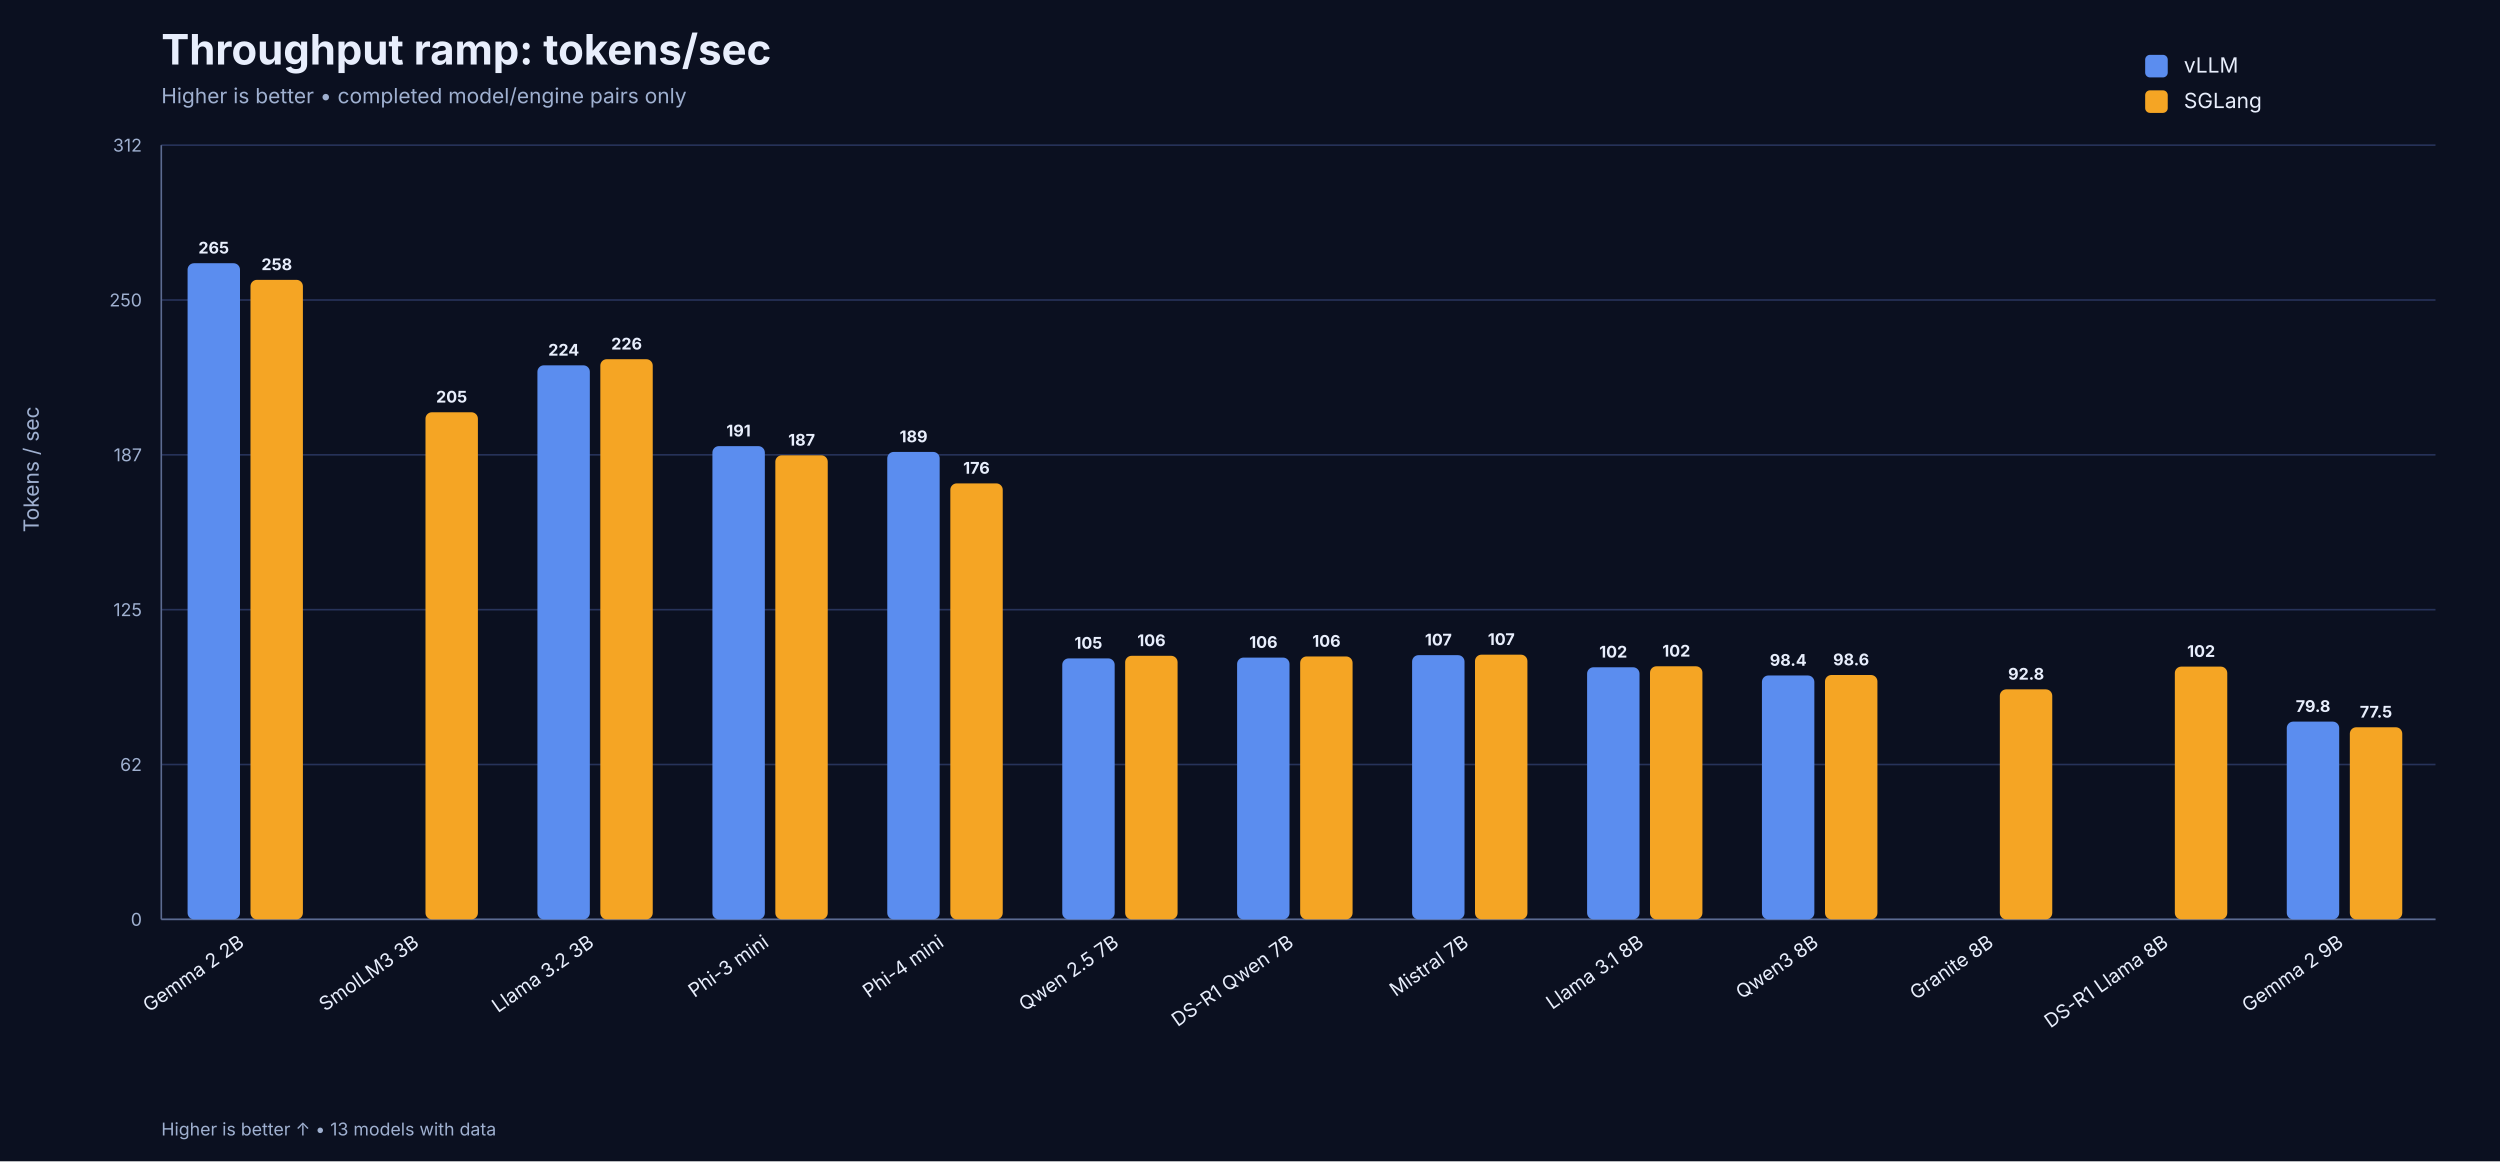
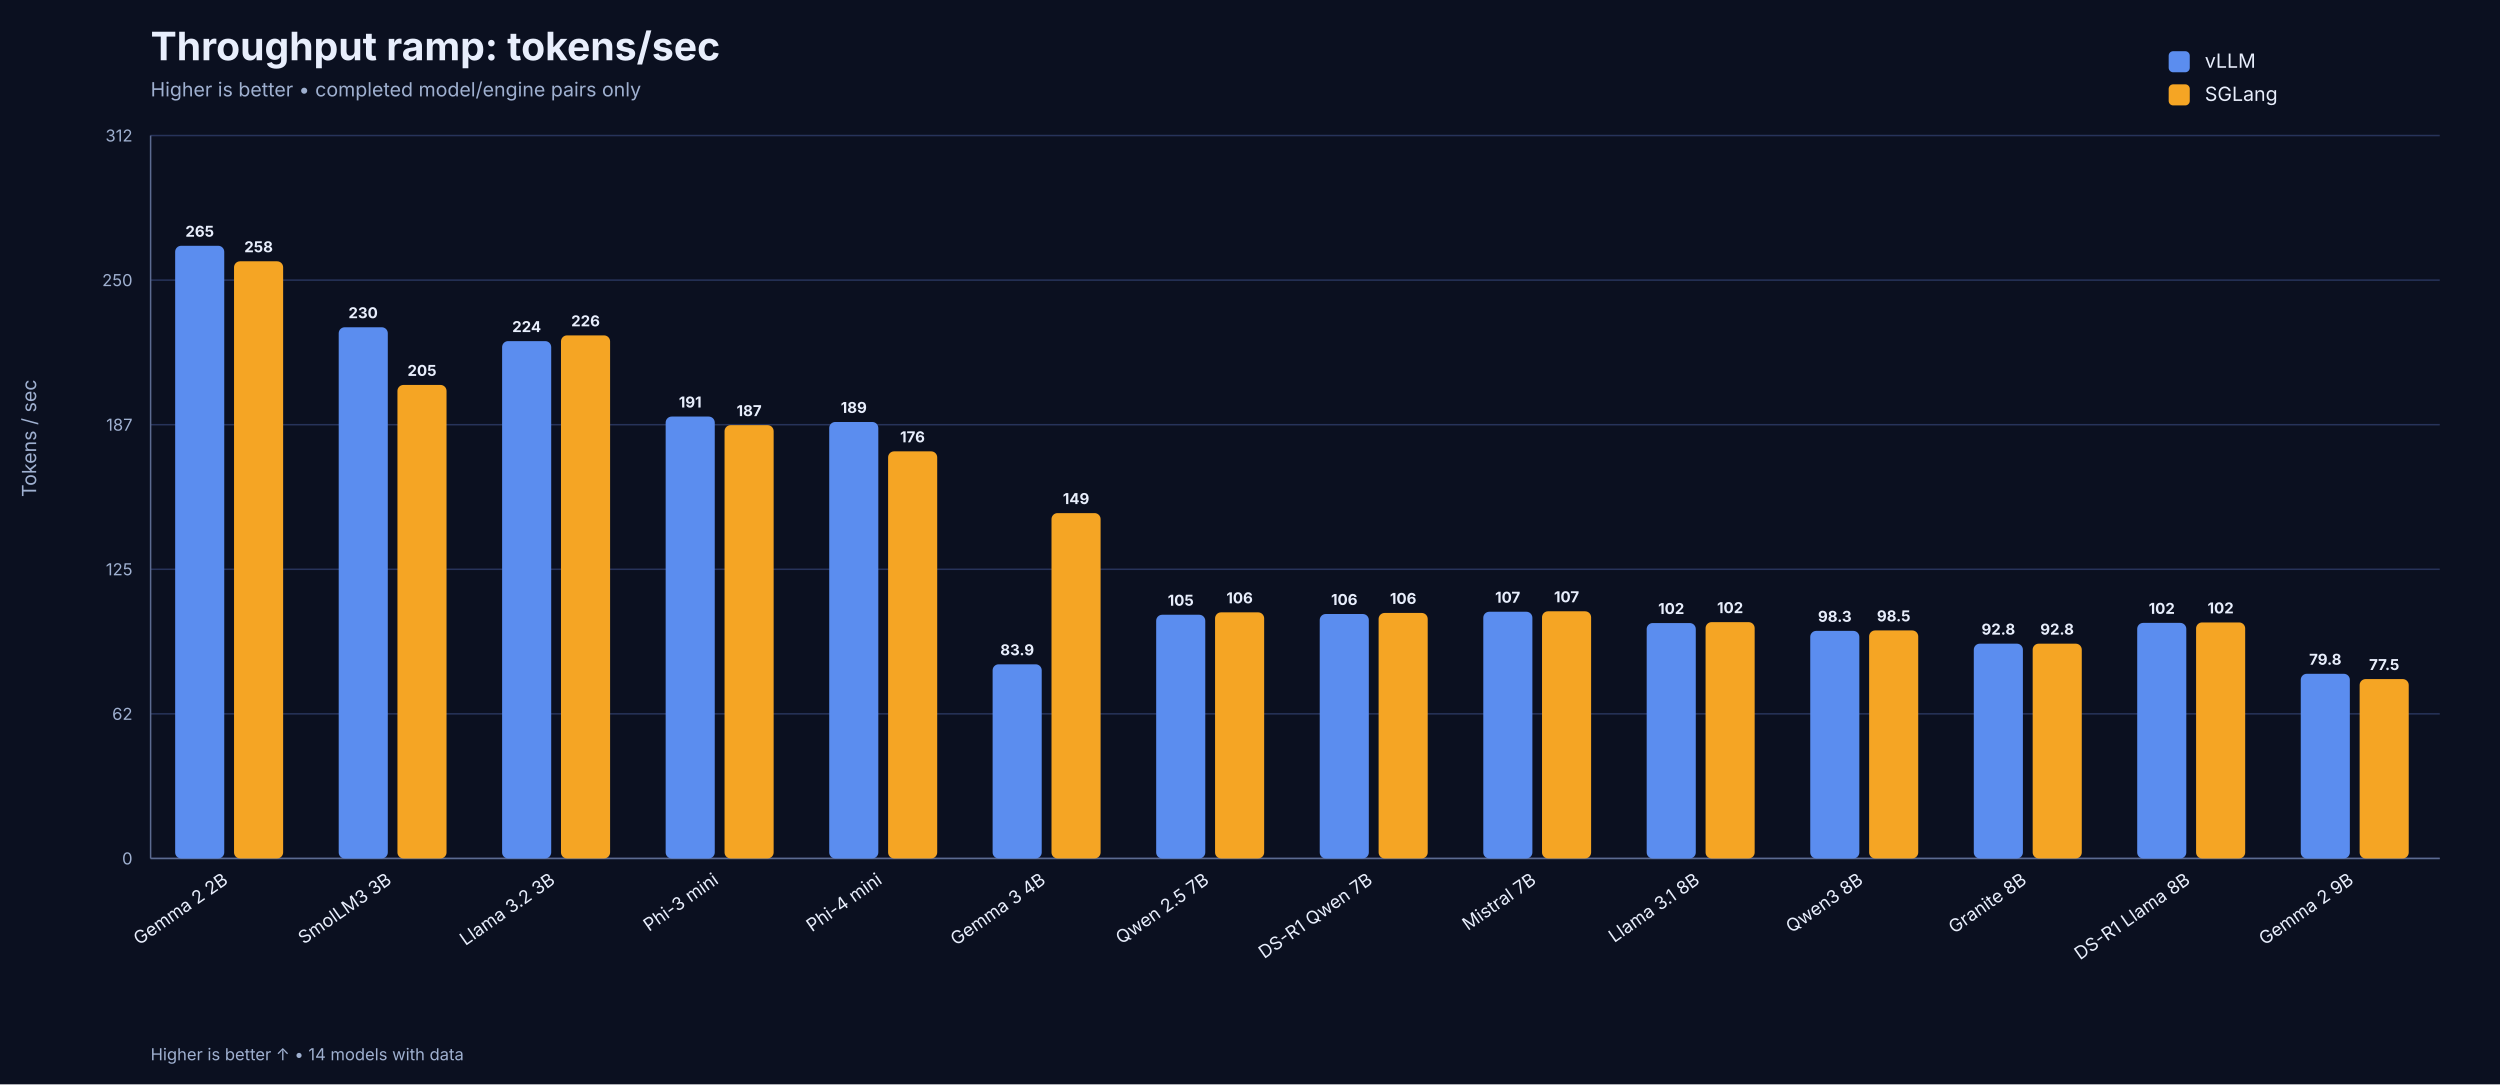
- <svg xmlns="http://www.w3.org/2000/svg" width="1550" height="720" viewBox="0 0 1550 720">
+ <svg xmlns="http://www.w3.org/2000/svg" width="1660" height="720" viewBox="0 0 1660 720">
  <style>text{font-family:system-ui,-apple-system,sans-serif;fill:#e8eefc}.muted{fill:#9fb0d0}.small{font-size:11px}.label{font-size:13px}.title{font-size:26px;font-weight:700}.subtitle{font-size:13px}.axis{stroke:#5c6b91;stroke-width:1}.grid{stroke:#27335a;stroke-width:1}.value{font-size:10px;font-weight:700}.legend{font-size:13px}.xlbl{font-size:12px}</style>
-   <rect width="1550" height="720" fill="#0b1020" />
+   <rect width="1660" height="720" fill="#0b1020" />
  <text x="100" y="40" class="title">Throughput ramp: tokens/sec</text>
  <text x="100" y="64" class="subtitle muted">Higher is better • completed model/engine pairs only</text>
-   <line x1="100" y1="570.0" x2="1510" y2="570.0" class="grid" />
+   <line x1="100" y1="570.0" x2="1620" y2="570.0" class="grid" />
  <text x="88" y="574.0" text-anchor="end" class="small muted">0</text>
-   <line x1="100" y1="474.0" x2="1510" y2="474.0" class="grid" />
+   <line x1="100" y1="474.0" x2="1620" y2="474.0" class="grid" />
  <text x="88" y="478.0" text-anchor="end" class="small muted">62</text>
-   <line x1="100" y1="378.0" x2="1510" y2="378.0" class="grid" />
+   <line x1="100" y1="378.0" x2="1620" y2="378.0" class="grid" />
  <text x="88" y="382.0" text-anchor="end" class="small muted">125</text>
-   <line x1="100" y1="282.0" x2="1510" y2="282.0" class="grid" />
+   <line x1="100" y1="282.0" x2="1620" y2="282.0" class="grid" />
  <text x="88" y="286.0" text-anchor="end" class="small muted">187</text>
-   <line x1="100" y1="186.0" x2="1510" y2="186.0" class="grid" />
+   <line x1="100" y1="186.0" x2="1620" y2="186.0" class="grid" />
  <text x="88" y="190.0" text-anchor="end" class="small muted">250</text>
-   <line x1="100" y1="90.0" x2="1510" y2="90.0" class="grid" />
+   <line x1="100" y1="90.0" x2="1620" y2="90.0" class="grid" />
  <text x="88" y="94.0" text-anchor="end" class="small muted">312</text>
  <line x1="100" y1="90" x2="100" y2="570" class="axis" />
-   <line x1="100" y1="570" x2="1510" y2="570" class="axis" />
-   <rect x="116.3" y="163.2" width="32.5" height="406.8" rx="4" fill="#5B8DEF" />
-   <text x="132.5" y="157.2" text-anchor="middle" class="value">265</text>
-   <rect x="155.3" y="173.5" width="32.5" height="396.5" rx="4" fill="#F5A524" />
-   <text x="171.6" y="167.5" text-anchor="middle" class="value">258</text>
+   <line x1="100" y1="570" x2="1620" y2="570" class="axis" />
+   <rect x="116.3" y="163.2" width="32.6" height="406.8" rx="4" fill="#5B8DEF" />
+   <text x="132.6" y="157.2" text-anchor="middle" class="value">265</text>
+   <rect x="155.4" y="173.5" width="32.6" height="396.5" rx="4" fill="#F5A524" />
+   <text x="171.7" y="167.5" text-anchor="middle" class="value">258</text>
  <text x="152.1" y="586" text-anchor="end" transform="rotate(-35 152.1 586)" class="xlbl">Gemma 2 2B</text>
-   <rect x="263.8" y="255.6" width="32.5" height="314.4" rx="4" fill="#F5A524" />
-   <text x="280.0" y="249.6" text-anchor="middle" class="value">205</text>
-   <text x="260.5" y="586" text-anchor="end" transform="rotate(-35 260.5 586)" class="xlbl">SmolLM3 3B</text>
-   <rect x="333.2" y="226.5" width="32.5" height="343.5" rx="4" fill="#5B8DEF" />
-   <text x="349.5" y="220.5" text-anchor="middle" class="value">224</text>
-   <rect x="372.2" y="222.7" width="32.5" height="347.3" rx="4" fill="#F5A524" />
-   <text x="388.5" y="216.7" text-anchor="middle" class="value">226</text>
-   <text x="369.0" y="586" text-anchor="end" transform="rotate(-35 369.0 586)" class="xlbl">Llama 3.2 3B</text>
-   <rect x="441.7" y="276.6" width="32.5" height="293.4" rx="4" fill="#5B8DEF" />
-   <text x="457.9" y="270.6" text-anchor="middle" class="value">191</text>
-   <rect x="480.7" y="282.3" width="32.5" height="287.7" rx="4" fill="#F5A524" />
-   <text x="497.0" y="276.3" text-anchor="middle" class="value">187</text>
-   <text x="477.4" y="586" text-anchor="end" transform="rotate(-35 477.4 586)" class="xlbl">Phi-3 mini</text>
-   <rect x="550.1" y="280.2" width="32.5" height="289.8" rx="4" fill="#5B8DEF" />
-   <text x="566.4" y="274.2" text-anchor="middle" class="value">189</text>
-   <rect x="589.2" y="299.7" width="32.5" height="270.3" rx="4" fill="#F5A524" />
-   <text x="605.4" y="293.7" text-anchor="middle" class="value">176</text>
-   <text x="585.9" y="586" text-anchor="end" transform="rotate(-35 585.9 586)" class="xlbl">Phi-4 mini</text>
-   <rect x="658.6" y="408.2" width="32.5" height="161.8" rx="4" fill="#5B8DEF" />
-   <text x="674.8" y="402.2" text-anchor="middle" class="value">105</text>
-   <rect x="697.6" y="406.6" width="32.5" height="163.4" rx="4" fill="#F5A524" />
-   <text x="713.9" y="400.6" text-anchor="middle" class="value">106</text>
-   <text x="694.4" y="586" text-anchor="end" transform="rotate(-35 694.4 586)" class="xlbl">Qwen 2.5 7B</text>
-   <rect x="767.0" y="407.7" width="32.5" height="162.3" rx="4" fill="#5B8DEF" />
-   <text x="783.3" y="401.7" text-anchor="middle" class="value">106</text>
-   <rect x="806.1" y="407.0" width="32.5" height="163.0" rx="4" fill="#F5A524" />
-   <text x="822.4" y="401.0" text-anchor="middle" class="value">106</text>
-   <text x="802.8" y="586" text-anchor="end" transform="rotate(-35 802.8 586)" class="xlbl">DS-R1 Qwen 7B</text>
-   <rect x="875.5" y="406.2" width="32.5" height="163.8" rx="4" fill="#5B8DEF" />
-   <text x="891.8" y="400.2" text-anchor="middle" class="value">107</text>
-   <rect x="914.5" y="405.9" width="32.5" height="164.1" rx="4" fill="#F5A524" />
-   <text x="930.8" y="399.9" text-anchor="middle" class="value">107</text>
-   <text x="911.3" y="586" text-anchor="end" transform="rotate(-35 911.3 586)" class="xlbl">Mistral 7B</text>
-   <rect x="984.0" y="413.7" width="32.5" height="156.3" rx="4" fill="#5B8DEF" />
-   <text x="1000.2" y="407.7" text-anchor="middle" class="value">102</text>
-   <rect x="1023.0" y="413.1" width="32.5" height="156.9" rx="4" fill="#F5A524" />
-   <text x="1039.3" y="407.1" text-anchor="middle" class="value">102</text>
-   <text x="1019.8" y="586" text-anchor="end" transform="rotate(-35 1019.8 586)" class="xlbl">Llama 3.1 8B</text>
-   <rect x="1092.4" y="418.8" width="32.5" height="151.2" rx="4" fill="#5B8DEF" />
-   <text x="1108.7" y="412.8" text-anchor="middle" class="value">98.4</text>
-   <rect x="1131.5" y="418.5" width="32.5" height="151.5" rx="4" fill="#F5A524" />
-   <text x="1147.7" y="412.5" text-anchor="middle" class="value">98.6</text>
-   <text x="1128.2" y="586" text-anchor="end" transform="rotate(-35 1128.2 586)" class="xlbl">Qwen3 8B</text>
-   <rect x="1239.9" y="427.4" width="32.5" height="142.6" rx="4" fill="#F5A524" />
-   <text x="1256.2" y="421.4" text-anchor="middle" class="value">92.8</text>
-   <text x="1236.7" y="586" text-anchor="end" transform="rotate(-35 1236.7 586)" class="xlbl">Granite 8B</text>
-   <rect x="1348.4" y="413.3" width="32.5" height="156.7" rx="4" fill="#F5A524" />
-   <text x="1364.7" y="407.3" text-anchor="middle" class="value">102</text>
-   <text x="1345.1" y="586" text-anchor="end" transform="rotate(-35 1345.1 586)" class="xlbl">DS-R1 Llama 8B</text>
-   <rect x="1417.8" y="447.4" width="32.5" height="122.6" rx="4" fill="#5B8DEF" />
-   <text x="1434.1" y="441.4" text-anchor="middle" class="value">79.8</text>
-   <rect x="1456.9" y="450.9" width="32.5" height="119.1" rx="4" fill="#F5A524" />
-   <text x="1473.1" y="444.9" text-anchor="middle" class="value">77.5</text>
-   <text x="1453.6" y="586" text-anchor="end" transform="rotate(-35 1453.6 586)" class="xlbl">Gemma 2 9B</text>
-   <rect x="1330" y="34" width="14" height="14" rx="3" fill="#5B8DEF" />
-   <text x="1354" y="45" class="legend">vLLM</text>
-   <rect x="1330" y="56" width="14" height="14" rx="3" fill="#F5A524" />
-   <text x="1354" y="67" class="legend">SGLang</text>
+   <rect x="224.9" y="217.3" width="32.6" height="352.7" rx="4" fill="#5B8DEF" />
+   <text x="241.1" y="211.3" text-anchor="middle" class="value">230</text>
+   <rect x="263.9" y="255.6" width="32.6" height="314.4" rx="4" fill="#F5A524" />
+   <text x="280.2" y="249.6" text-anchor="middle" class="value">205</text>
+   <text x="260.7" y="586" text-anchor="end" transform="rotate(-35 260.7 586)" class="xlbl">SmolLM3 3B</text>
+   <rect x="333.4" y="226.5" width="32.6" height="343.5" rx="4" fill="#5B8DEF" />
+   <text x="349.7" y="220.5" text-anchor="middle" class="value">224</text>
+   <rect x="372.5" y="222.7" width="32.6" height="347.3" rx="4" fill="#F5A524" />
+   <text x="388.8" y="216.7" text-anchor="middle" class="value">226</text>
+   <text x="369.3" y="586" text-anchor="end" transform="rotate(-35 369.3 586)" class="xlbl">Llama 3.2 3B</text>
+   <rect x="442.0" y="276.6" width="32.6" height="293.4" rx="4" fill="#5B8DEF" />
+   <text x="458.3" y="270.6" text-anchor="middle" class="value">191</text>
+   <rect x="481.1" y="282.3" width="32.6" height="287.7" rx="4" fill="#F5A524" />
+   <text x="497.4" y="276.3" text-anchor="middle" class="value">187</text>
+   <text x="477.8" y="586" text-anchor="end" transform="rotate(-35 477.8 586)" class="xlbl">Phi-3 mini</text>
+   <rect x="550.6" y="280.2" width="32.6" height="289.8" rx="4" fill="#5B8DEF" />
+   <text x="566.9" y="274.2" text-anchor="middle" class="value">189</text>
+   <rect x="589.7" y="299.7" width="32.6" height="270.3" rx="4" fill="#F5A524" />
+   <text x="605.9" y="293.7" text-anchor="middle" class="value">176</text>
+   <text x="586.4" y="586" text-anchor="end" transform="rotate(-35 586.4 586)" class="xlbl">Phi-4 mini</text>
+   <rect x="659.1" y="441.1" width="32.6" height="128.9" rx="4" fill="#5B8DEF" />
+   <text x="675.4" y="435.1" text-anchor="middle" class="value">83.9</text>
+   <rect x="698.2" y="340.7" width="32.6" height="229.3" rx="4" fill="#F5A524" />
+   <text x="714.5" y="334.7" text-anchor="middle" class="value">149</text>
+   <text x="695.0" y="586" text-anchor="end" transform="rotate(-35 695.0 586)" class="xlbl">Gemma 3 4B</text>
+   <rect x="767.7" y="408.2" width="32.6" height="161.8" rx="4" fill="#5B8DEF" />
+   <text x="784.0" y="402.2" text-anchor="middle" class="value">105</text>
+   <rect x="806.8" y="406.6" width="32.6" height="163.4" rx="4" fill="#F5A524" />
+   <text x="823.1" y="400.6" text-anchor="middle" class="value">106</text>
+   <text x="803.5" y="586" text-anchor="end" transform="rotate(-35 803.5 586)" class="xlbl">Qwen 2.5 7B</text>
+   <rect x="876.3" y="407.7" width="32.6" height="162.3" rx="4" fill="#5B8DEF" />
+   <text x="892.6" y="401.7" text-anchor="middle" class="value">106</text>
+   <rect x="915.4" y="407.0" width="32.6" height="163.0" rx="4" fill="#F5A524" />
+   <text x="931.7" y="401.0" text-anchor="middle" class="value">106</text>
+   <text x="912.1" y="586" text-anchor="end" transform="rotate(-35 912.1 586)" class="xlbl">DS-R1 Qwen 7B</text>
+   <rect x="984.9" y="406.2" width="32.6" height="163.8" rx="4" fill="#5B8DEF" />
+   <text x="1001.1" y="400.2" text-anchor="middle" class="value">107</text>
+   <rect x="1023.9" y="405.9" width="32.6" height="164.1" rx="4" fill="#F5A524" />
+   <text x="1040.2" y="399.9" text-anchor="middle" class="value">107</text>
+   <text x="1020.7" y="586" text-anchor="end" transform="rotate(-35 1020.7 586)" class="xlbl">Mistral 7B</text>
+   <rect x="1093.4" y="413.7" width="32.6" height="156.3" rx="4" fill="#5B8DEF" />
+   <text x="1109.7" y="407.7" text-anchor="middle" class="value">102</text>
+   <rect x="1132.5" y="413.1" width="32.6" height="156.9" rx="4" fill="#F5A524" />
+   <text x="1148.8" y="407.1" text-anchor="middle" class="value">102</text>
+   <text x="1129.3" y="586" text-anchor="end" transform="rotate(-35 1129.3 586)" class="xlbl">Llama 3.1 8B</text>
+   <rect x="1202.0" y="418.9" width="32.6" height="151.1" rx="4" fill="#5B8DEF" />
+   <text x="1218.3" y="412.9" text-anchor="middle" class="value">98.3</text>
+   <rect x="1241.1" y="418.6" width="32.6" height="151.4" rx="4" fill="#F5A524" />
+   <text x="1257.4" y="412.6" text-anchor="middle" class="value">98.5</text>
+   <text x="1237.8" y="586" text-anchor="end" transform="rotate(-35 1237.8 586)" class="xlbl">Qwen3 8B</text>
+   <rect x="1310.6" y="427.4" width="32.6" height="142.6" rx="4" fill="#5B8DEF" />
+   <text x="1326.9" y="421.4" text-anchor="middle" class="value">92.8</text>
+   <rect x="1349.7" y="427.4" width="32.6" height="142.6" rx="4" fill="#F5A524" />
+   <text x="1365.9" y="421.4" text-anchor="middle" class="value">92.8</text>
+   <text x="1346.4" y="586" text-anchor="end" transform="rotate(-35 1346.4 586)" class="xlbl">Granite 8B</text>
+   <rect x="1419.1" y="413.6" width="32.6" height="156.4" rx="4" fill="#5B8DEF" />
+   <text x="1435.4" y="407.6" text-anchor="middle" class="value">102</text>
+   <rect x="1458.2" y="413.3" width="32.6" height="156.7" rx="4" fill="#F5A524" />
+   <text x="1474.5" y="407.3" text-anchor="middle" class="value">102</text>
+   <text x="1455.0" y="586" text-anchor="end" transform="rotate(-35 1455.0 586)" class="xlbl">DS-R1 Llama 8B</text>
+   <rect x="1527.7" y="447.4" width="32.6" height="122.6" rx="4" fill="#5B8DEF" />
+   <text x="1544.0" y="441.4" text-anchor="middle" class="value">79.8</text>
+   <rect x="1566.8" y="450.9" width="32.6" height="119.1" rx="4" fill="#F5A524" />
+   <text x="1583.1" y="444.9" text-anchor="middle" class="value">77.5</text>
+   <text x="1563.5" y="586" text-anchor="end" transform="rotate(-35 1563.5 586)" class="xlbl">Gemma 2 9B</text>
+   <rect x="1440" y="34" width="14" height="14" rx="3" fill="#5B8DEF" />
+   <text x="1464" y="45" class="legend">vLLM</text>
+   <rect x="1440" y="56" width="14" height="14" rx="3" fill="#F5A524" />
+   <text x="1464" y="67" class="legend">SGLang</text>
  <text x="24" y="330.0" transform="rotate(-90 24 330.0)" class="label muted">Tokens / sec</text>
-   <text x="100" y="704" class="small muted">Higher is better ↑ • 13 models with data</text>
+   <text x="100" y="704" class="small muted">Higher is better ↑ • 14 models with data</text>
</svg>
